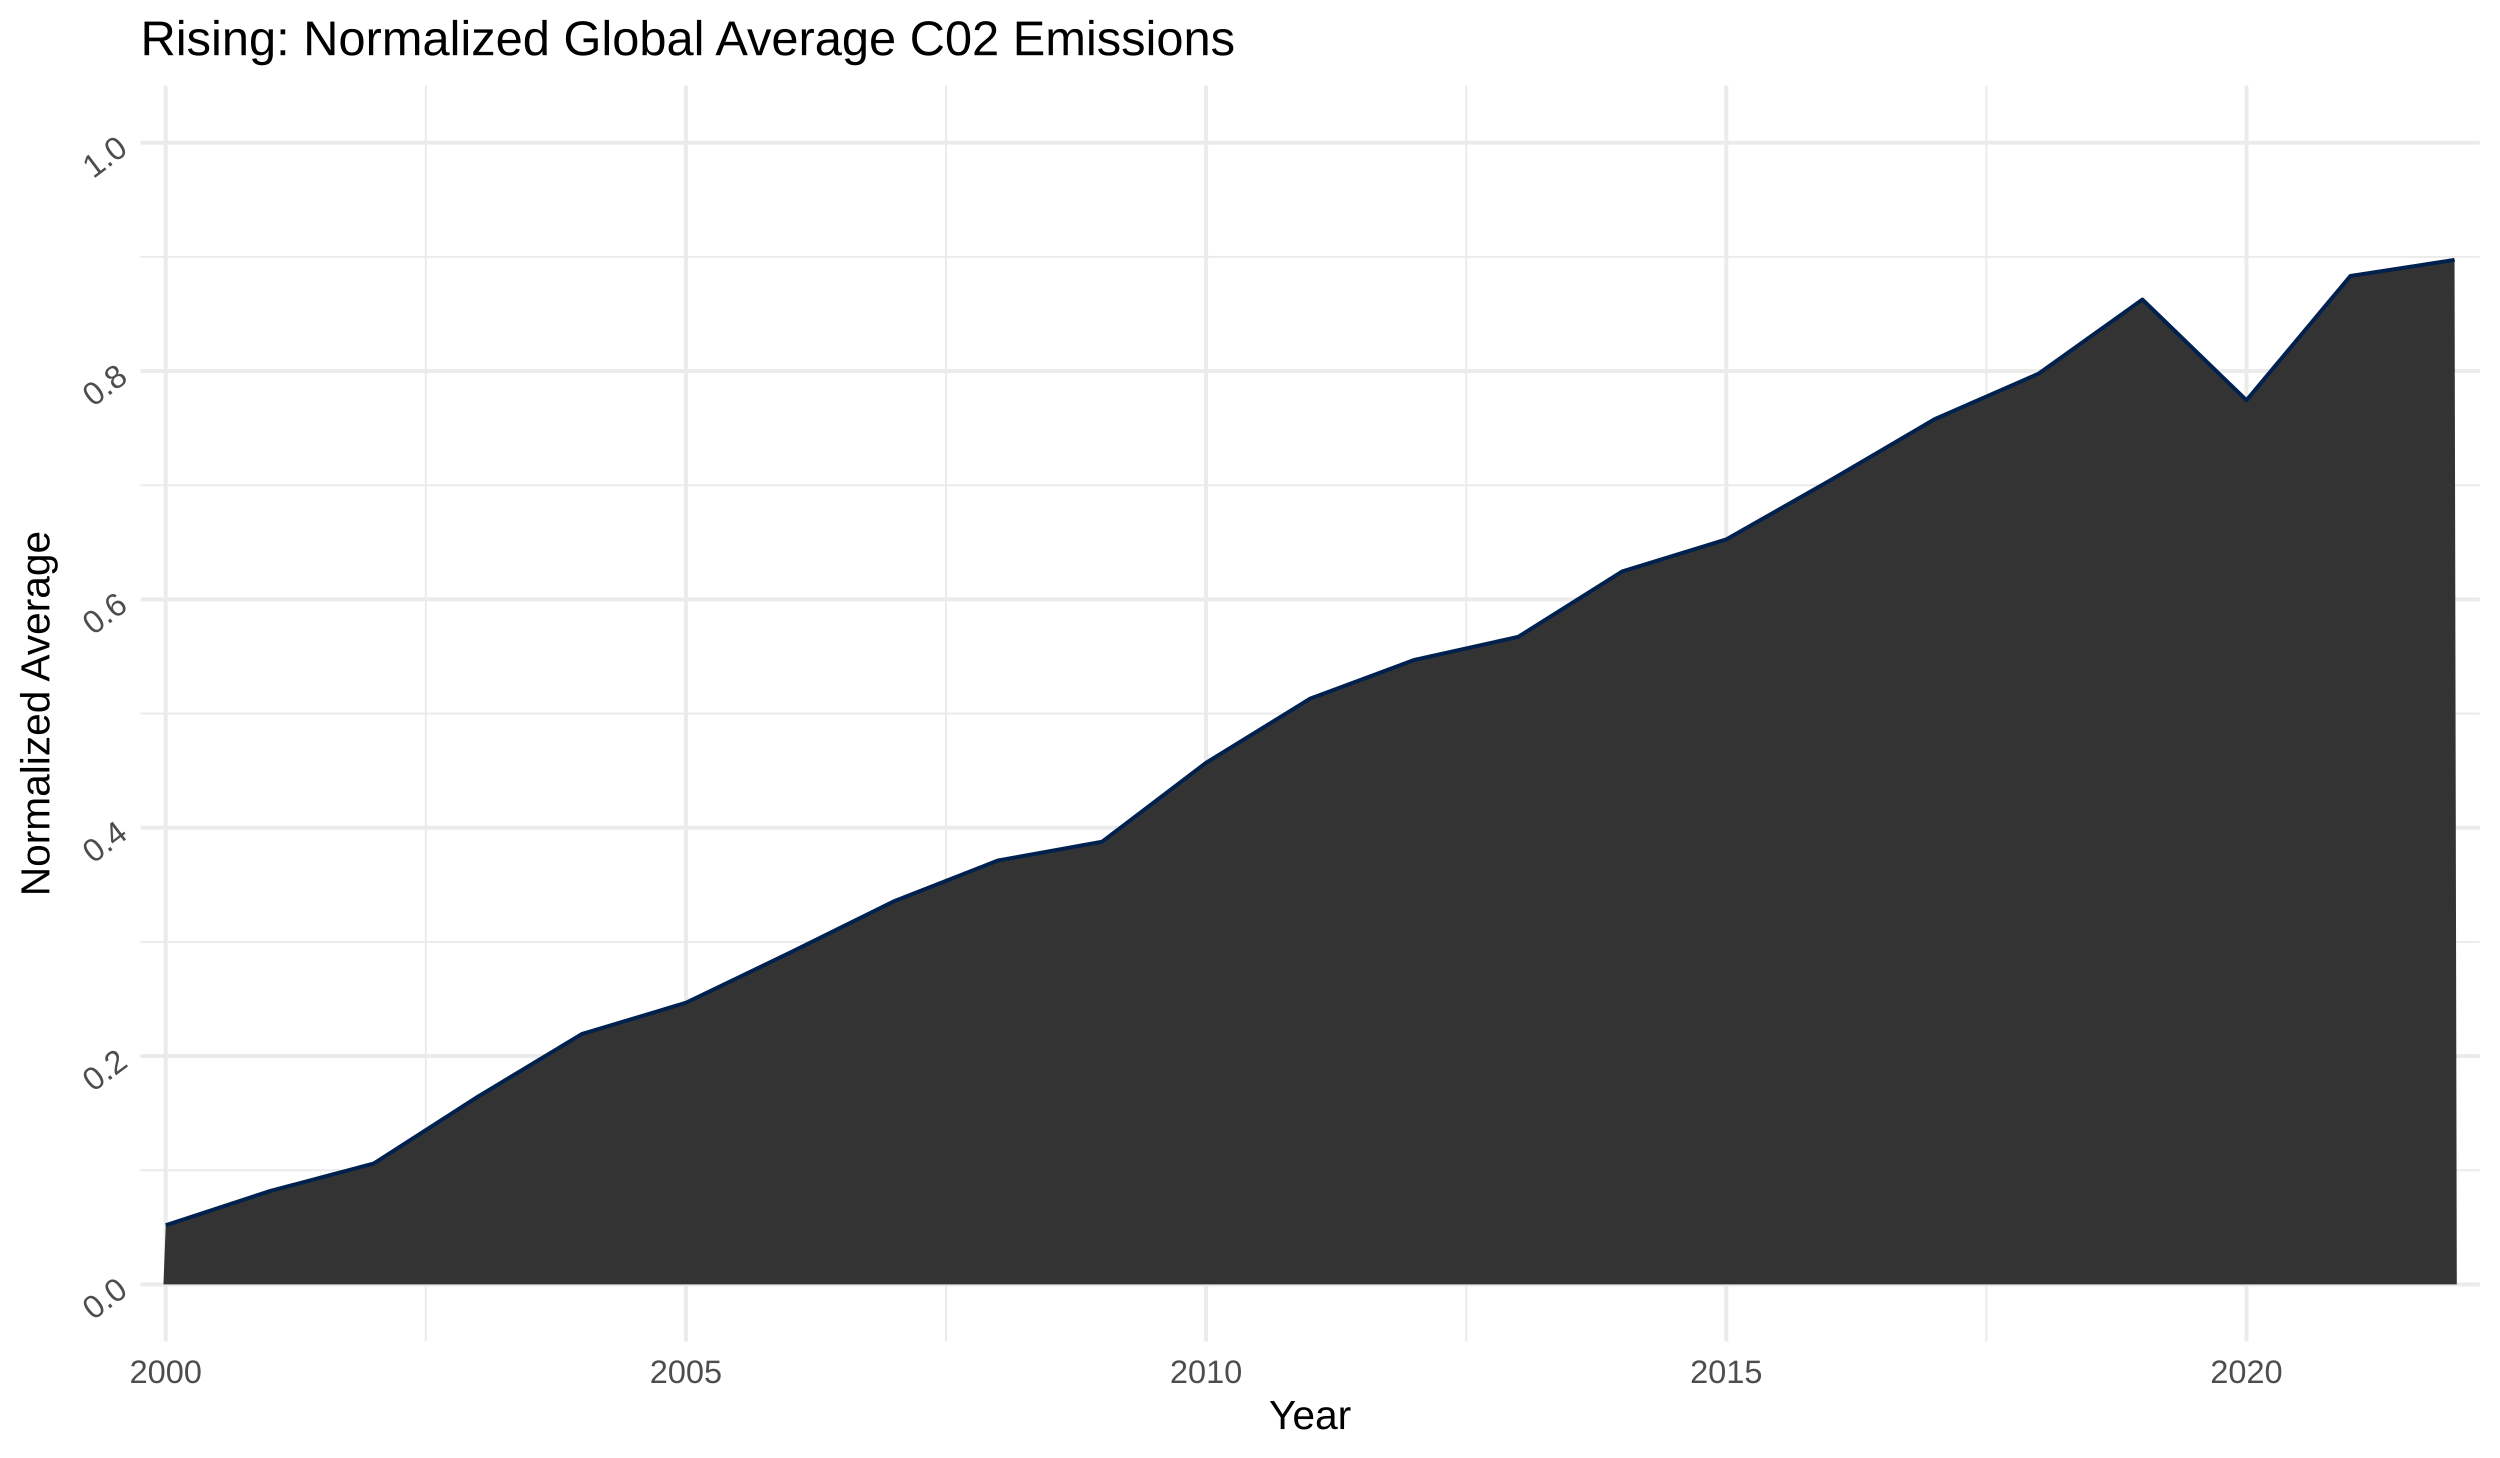
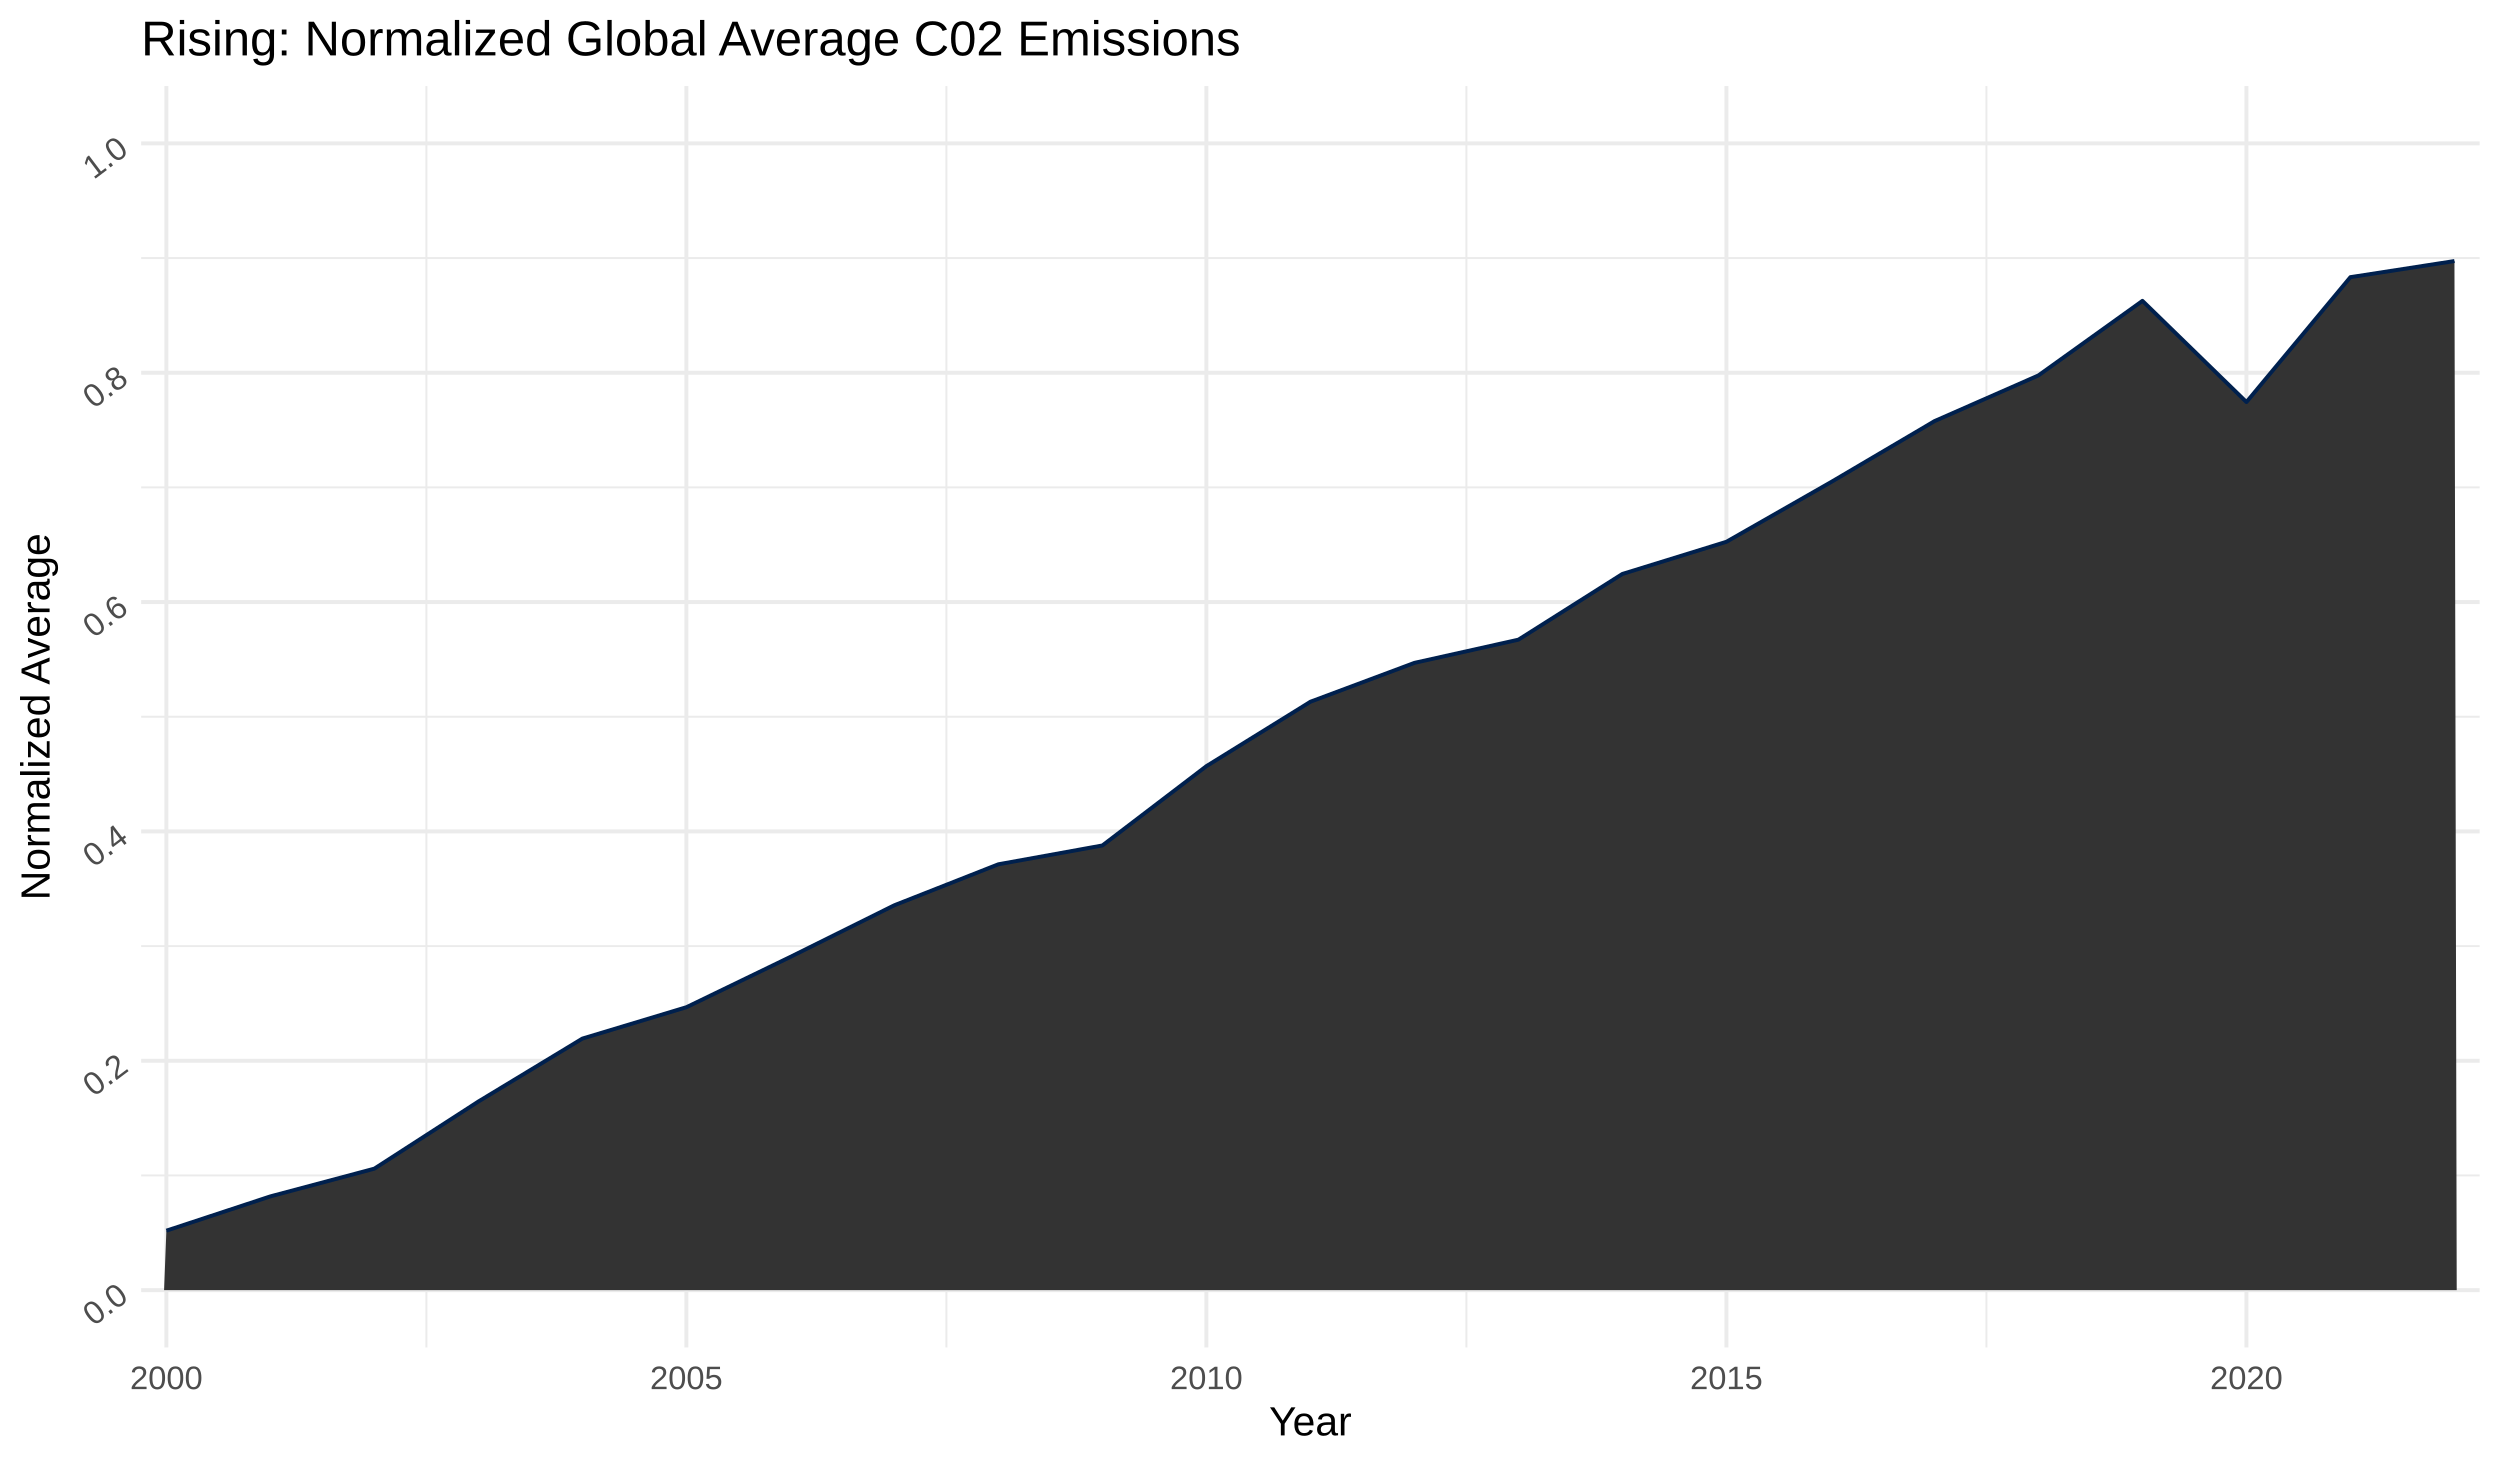
- <svg xmlns="http://www.w3.org/2000/svg" class="svglite" width="676.50pt" height="394.50pt" viewBox="0 0 676.50 394.50">
+ <svg xmlns="http://www.w3.org/2000/svg" class="svglite" width="673.50pt" height="394.50pt" viewBox="0 0 673.50 394.50">
  <defs>
    <style type="text/css">
    .svglite line, .svglite polyline, .svglite polygon, .svglite path, .svglite rect, .svglite circle {
      fill: none;
      stroke: #000000;
      stroke-linecap: round;
      stroke-linejoin: round;
      stroke-miterlimit: 10.00;
    }
    .svglite text {
      white-space: pre;
    }
  </style>
  </defs>
  <rect width="100%" height="100%" style="stroke: none; fill: none;" />
  <defs>
-     <clipPath id="cpMC4wMHw2NzYuNTB8MC4wMHwzOTQuNTA=">
-       <rect x="0.00" y="0.00" width="676.50" height="394.50" />
+     <clipPath id="cpMC4wMHw2NzMuNTB8MC4wMHwzOTQuNTA=">
+       <rect x="0.00" y="0.00" width="673.50" height="394.50" />
    </clipPath>
  </defs>
-   <g clip-path="url(#cpMC4wMHw2NzYuNTB8MC4wMHwzOTQuNTA=)">
+   <g clip-path="url(#cpMC4wMHw2NzMuNTB8MC4wMHwzOTQuNTA=)">
</g>
  <defs>
-     <clipPath id="cpMzguMDN8NjcxLjAyfDIzLjE4fDM2My4wMA==">
-       <rect x="38.03" y="23.18" width="632.99" height="339.83" />
+     <clipPath id="cpMzguMDN8NjY4LjAyfDIzLjE4fDM2My4wMA==">
+       <rect x="38.03" y="23.18" width="629.99" height="339.83" />
    </clipPath>
  </defs>
-   <g clip-path="url(#cpMzguMDN8NjcxLjAyfDIzLjE4fDM2My4wMA==)">
-     <polyline points="38.03,316.66 671.02,316.66 " style="stroke-width: 0.53; stroke: #EBEBEB; stroke-linecap: butt;" />
-     <polyline points="38.03,254.88 671.02,254.88 " style="stroke-width: 0.53; stroke: #EBEBEB; stroke-linecap: butt;" />
-     <polyline points="38.03,193.09 671.02,193.09 " style="stroke-width: 0.53; stroke: #EBEBEB; stroke-linecap: butt;" />
-     <polyline points="38.03,131.30 671.02,131.30 " style="stroke-width: 0.53; stroke: #EBEBEB; stroke-linecap: butt;" />
-     <polyline points="38.03,69.52 671.02,69.52 " style="stroke-width: 0.53; stroke: #EBEBEB; stroke-linecap: butt;" />
-     <polyline points="115.23,363.00 115.23,23.18 " style="stroke-width: 0.53; stroke: #EBEBEB; stroke-linecap: butt;" />
-     <polyline points="255.99,363.00 255.99,23.18 " style="stroke-width: 0.53; stroke: #EBEBEB; stroke-linecap: butt;" />
-     <polyline points="396.75,363.00 396.75,23.18 " style="stroke-width: 0.53; stroke: #EBEBEB; stroke-linecap: butt;" />
-     <polyline points="537.51,363.00 537.51,23.18 " style="stroke-width: 0.53; stroke: #EBEBEB; stroke-linecap: butt;" />
-     <polyline points="38.03,347.56 671.02,347.56 " style="stroke-width: 1.07; stroke: #EBEBEB; stroke-linecap: butt;" />
-     <polyline points="38.03,285.77 671.02,285.77 " style="stroke-width: 1.07; stroke: #EBEBEB; stroke-linecap: butt;" />
-     <polyline points="38.03,223.98 671.02,223.98 " style="stroke-width: 1.07; stroke: #EBEBEB; stroke-linecap: butt;" />
-     <polyline points="38.03,162.20 671.02,162.20 " style="stroke-width: 1.07; stroke: #EBEBEB; stroke-linecap: butt;" />
-     <polyline points="38.03,100.41 671.02,100.41 " style="stroke-width: 1.07; stroke: #EBEBEB; stroke-linecap: butt;" />
-     <polyline points="38.03,38.62 671.02,38.62 " style="stroke-width: 1.07; stroke: #EBEBEB; stroke-linecap: butt;" />
-     <polyline points="44.85,363.00 44.85,23.18 " style="stroke-width: 1.07; stroke: #EBEBEB; stroke-linecap: butt;" />
-     <polyline points="185.61,363.00 185.61,23.18 " style="stroke-width: 1.07; stroke: #EBEBEB; stroke-linecap: butt;" />
-     <polyline points="326.37,363.00 326.37,23.18 " style="stroke-width: 1.07; stroke: #EBEBEB; stroke-linecap: butt;" />
-     <polyline points="467.13,363.00 467.13,23.18 " style="stroke-width: 1.07; stroke: #EBEBEB; stroke-linecap: butt;" />
-     <polyline points="607.89,363.00 607.89,23.18 " style="stroke-width: 1.07; stroke: #EBEBEB; stroke-linecap: butt;" />
-     <polygon points="44.85,331.54 45.47,331.34 72.38,322.51 73.00,322.31 73.62,322.14 100.54,315.00 101.16,314.83 101.77,314.44 128.69,297.15 129.31,296.75 129.93,296.38 156.84,280.17 157.46,279.80 158.08,279.61 184.99,271.53 185.61,271.35 186.23,271.05 213.14,258.09 213.76,257.79 214.38,257.48 241.30,244.18 241.92,243.88 242.53,243.63 269.45,233.08 270.07,232.84 270.69,232.73 297.60,227.88 298.22,227.77 298.84,227.30 325.75,206.87 326.37,206.40 326.99,206.02 353.90,189.44 354.52,189.05 355.14,188.82 382.06,178.81 382.68,178.58 383.29,178.44 410.21,172.47 410.83,172.33 411.45,171.94 438.36,155.01 438.98,154.62 439.60,154.43 466.51,146.15 467.13,145.96 467.75,145.61 494.66,130.32 495.28,129.97 495.90,129.61 522.82,113.83 523.44,113.46 524.05,113.19 550.97,101.41 551.59,101.14 552.21,100.70 579.12,81.50 579.74,81.05 580.36,81.65 607.27,107.71 607.89,108.31 608.51,107.57 635.42,75.40 636.04,74.66 636.66,74.57 663.58,70.42 664.20,70.32 664.81,347.56 664.20,347.56 663.58,347.56 636.66,347.56 636.04,347.56 635.42,347.56 608.51,347.56 607.89,347.56 607.27,347.56 580.36,347.56 579.74,347.56 579.12,347.56 552.21,347.56 551.59,347.56 550.97,347.56 524.05,347.56 523.44,347.56 522.82,347.56 495.90,347.56 495.28,347.56 494.66,347.56 467.75,347.56 467.13,347.56 466.51,347.56 439.60,347.56 438.98,347.56 438.36,347.56 411.45,347.56 410.83,347.56 410.21,347.56 383.29,347.56 382.68,347.56 382.06,347.56 355.14,347.56 354.52,347.56 353.90,347.56 326.99,347.56 326.37,347.56 325.75,347.56 298.84,347.56 298.22,347.56 297.60,347.56 270.69,347.56 270.07,347.56 269.45,347.56 242.53,347.56 241.92,347.56 241.30,347.56 214.38,347.56 213.76,347.56 213.14,347.56 186.23,347.56 185.61,347.56 184.99,347.56 158.08,347.56 157.46,347.56 156.84,347.56 129.93,347.56 129.31,347.56 128.69,347.56 101.77,347.56 101.16,347.56 100.54,347.56 73.62,347.56 73.00,347.56 72.38,347.56 45.47,347.56 44.85,347.56 44.23,347.56 " style="stroke-width: 0.00; stroke: none; stroke-linecap: butt; fill: #333333;" />
-     <polyline points="44.85,331.54 45.47,331.34 72.38,322.51 73.00,322.31 73.62,322.14 100.54,315.00 101.16,314.83 101.77,314.44 128.69,297.15 129.31,296.75 129.93,296.38 156.84,280.17 157.46,279.80 158.08,279.61 184.99,271.53 185.61,271.35 186.23,271.05 213.14,258.09 213.76,257.79 214.38,257.48 241.30,244.18 241.92,243.88 242.53,243.63 269.45,233.08 270.07,232.84 270.69,232.73 297.60,227.88 298.22,227.77 298.84,227.30 325.75,206.87 326.37,206.40 326.99,206.02 353.90,189.44 354.52,189.05 355.14,188.82 382.06,178.81 382.68,178.58 383.29,178.44 410.21,172.47 410.83,172.33 411.45,171.94 438.36,155.01 438.98,154.62 439.60,154.43 466.51,146.15 467.13,145.96 467.75,145.61 494.66,130.32 495.28,129.97 495.90,129.61 522.82,113.83 523.44,113.46 524.05,113.19 550.97,101.41 551.59,101.14 552.21,100.70 579.12,81.50 579.74,81.05 580.36,81.65 607.27,107.71 607.89,108.31 608.51,107.57 635.42,75.40 636.04,74.66 636.66,74.57 663.58,70.42 664.20,70.32 " style="stroke-width: 1.07; stroke: #00204D; stroke-linecap: butt;" />
+   <g clip-path="url(#cpMzguMDN8NjY4LjAyfDIzLjE4fDM2My4wMA==)">
+     <polyline points="38.03,316.66 668.02,316.66 " style="stroke-width: 0.53; stroke: #EBEBEB; stroke-linecap: butt;" />
+     <polyline points="38.03,254.88 668.02,254.88 " style="stroke-width: 0.53; stroke: #EBEBEB; stroke-linecap: butt;" />
+     <polyline points="38.03,193.09 668.02,193.09 " style="stroke-width: 0.53; stroke: #EBEBEB; stroke-linecap: butt;" />
+     <polyline points="38.03,131.30 668.02,131.30 " style="stroke-width: 0.53; stroke: #EBEBEB; stroke-linecap: butt;" />
+     <polyline points="38.03,69.52 668.02,69.52 " style="stroke-width: 0.53; stroke: #EBEBEB; stroke-linecap: butt;" />
+     <polyline points="114.87,363.00 114.87,23.18 " style="stroke-width: 0.53; stroke: #EBEBEB; stroke-linecap: butt;" />
+     <polyline points="254.96,363.00 254.96,23.18 " style="stroke-width: 0.53; stroke: #EBEBEB; stroke-linecap: butt;" />
+     <polyline points="395.05,363.00 395.05,23.18 " style="stroke-width: 0.53; stroke: #EBEBEB; stroke-linecap: butt;" />
+     <polyline points="535.14,363.00 535.14,23.18 " style="stroke-width: 0.53; stroke: #EBEBEB; stroke-linecap: butt;" />
+     <polyline points="38.03,347.56 668.02,347.56 " style="stroke-width: 1.07; stroke: #EBEBEB; stroke-linecap: butt;" />
+     <polyline points="38.03,285.77 668.02,285.77 " style="stroke-width: 1.07; stroke: #EBEBEB; stroke-linecap: butt;" />
+     <polyline points="38.03,223.98 668.02,223.98 " style="stroke-width: 1.07; stroke: #EBEBEB; stroke-linecap: butt;" />
+     <polyline points="38.03,162.20 668.02,162.20 " style="stroke-width: 1.07; stroke: #EBEBEB; stroke-linecap: butt;" />
+     <polyline points="38.03,100.41 668.02,100.41 " style="stroke-width: 1.07; stroke: #EBEBEB; stroke-linecap: butt;" />
+     <polyline points="38.03,38.62 668.02,38.62 " style="stroke-width: 1.07; stroke: #EBEBEB; stroke-linecap: butt;" />
+     <polyline points="44.82,363.00 44.82,23.18 " style="stroke-width: 1.07; stroke: #EBEBEB; stroke-linecap: butt;" />
+     <polyline points="184.91,363.00 184.91,23.18 " style="stroke-width: 1.07; stroke: #EBEBEB; stroke-linecap: butt;" />
+     <polyline points="325.00,363.00 325.00,23.18 " style="stroke-width: 1.07; stroke: #EBEBEB; stroke-linecap: butt;" />
+     <polyline points="465.10,363.00 465.10,23.18 " style="stroke-width: 1.07; stroke: #EBEBEB; stroke-linecap: butt;" />
+     <polyline points="605.19,363.00 605.19,23.18 " style="stroke-width: 1.07; stroke: #EBEBEB; stroke-linecap: butt;" />
+     <polygon points="44.82,331.54 45.44,331.34 72.22,322.51 72.84,322.31 73.45,322.14 100.24,315.00 100.86,314.83 101.47,314.44 128.26,297.15 128.87,296.75 129.49,296.38 156.28,280.17 156.89,279.80 157.51,279.61 184.30,271.53 184.91,271.35 185.53,271.05 212.31,258.09 212.93,257.79 213.55,257.48 240.33,244.18 240.95,243.88 241.57,243.63 268.35,233.08 268.97,232.84 269.58,232.73 296.37,227.88 296.99,227.77 297.60,227.30 324.39,206.87 325.00,206.40 325.62,206.02 352.41,189.44 353.02,189.05 353.64,188.82 380.43,178.81 381.04,178.58 381.66,178.44 408.44,172.47 409.06,172.33 409.68,171.94 436.46,155.01 437.08,154.62 437.70,154.43 464.48,146.15 465.10,145.96 465.71,145.61 492.50,130.32 493.12,129.97 493.73,129.61 520.52,113.83 521.13,113.46 521.75,113.19 548.54,101.41 549.15,101.14 549.77,100.70 576.56,81.50 577.17,81.05 577.79,81.65 604.57,107.71 605.19,108.31 605.81,107.57 632.59,75.40 633.21,74.66 633.83,74.57 660.61,70.42 661.23,70.32 661.84,347.56 661.23,347.56 660.61,347.56 633.83,347.56 633.21,347.56 632.59,347.56 605.81,347.56 605.19,347.56 604.57,347.56 577.79,347.56 577.17,347.56 576.56,347.56 549.77,347.56 549.15,347.56 548.54,347.56 521.75,347.56 521.13,347.56 520.52,347.56 493.73,347.56 493.12,347.56 492.50,347.56 465.71,347.56 465.10,347.56 464.48,347.56 437.70,347.56 437.08,347.56 436.46,347.56 409.68,347.56 409.06,347.56 408.44,347.56 381.66,347.56 381.04,347.56 380.43,347.56 353.64,347.56 353.02,347.56 352.41,347.56 325.62,347.56 325.00,347.56 324.39,347.56 297.60,347.56 296.99,347.56 296.37,347.56 269.58,347.56 268.97,347.56 268.35,347.56 241.57,347.56 240.95,347.56 240.33,347.56 213.55,347.56 212.93,347.56 212.31,347.56 185.53,347.56 184.91,347.56 184.30,347.56 157.51,347.56 156.89,347.56 156.28,347.56 129.49,347.56 128.87,347.56 128.26,347.56 101.47,347.56 100.86,347.56 100.24,347.56 73.45,347.56 72.84,347.56 72.22,347.56 45.44,347.56 44.82,347.56 44.20,347.56 " style="stroke-width: 0.00; stroke: none; stroke-linecap: butt; fill: #333333;" />
+     <polyline points="44.82,331.54 45.44,331.34 72.22,322.51 72.84,322.31 73.45,322.14 100.24,315.00 100.86,314.83 101.47,314.44 128.26,297.15 128.87,296.75 129.49,296.38 156.28,280.17 156.89,279.80 157.51,279.61 184.30,271.53 184.91,271.35 185.53,271.05 212.31,258.09 212.93,257.79 213.55,257.48 240.33,244.18 240.95,243.88 241.57,243.63 268.35,233.08 268.97,232.84 269.58,232.73 296.37,227.88 296.99,227.77 297.60,227.30 324.39,206.87 325.00,206.40 325.62,206.02 352.41,189.44 353.02,189.05 353.64,188.82 380.43,178.81 381.04,178.58 381.66,178.44 408.44,172.47 409.06,172.33 409.68,171.94 436.46,155.01 437.08,154.62 437.70,154.43 464.48,146.15 465.10,145.96 465.71,145.61 492.50,130.32 493.12,129.97 493.73,129.61 520.52,113.83 521.13,113.46 521.75,113.19 548.54,101.41 549.15,101.14 549.77,100.70 576.56,81.50 577.17,81.05 577.79,81.65 604.57,107.71 605.19,108.31 605.81,107.57 632.59,75.40 633.21,74.66 633.83,74.57 660.61,70.42 661.23,70.32 " style="stroke-width: 1.07; stroke: #00204D; stroke-linecap: butt;" />
  </g>
-   <g clip-path="url(#cpMC4wMHw2NzYuNTB8MC4wMHwzOTQuNTA=)">
+   <g clip-path="url(#cpMC4wMHw2NzMuNTB8MC4wMHwzOTQuNTA=)">
    <text transform="translate(34.99,350.07) rotate(-37)" text-anchor="end" style="font-size: 8.80px;fill: #4D4D4D; font-family: &quot;Arial&quot;;" textLength="12.24px" lengthAdjust="spacingAndGlyphs">0.0</text>
    <text transform="translate(34.99,288.29) rotate(-37)" text-anchor="end" style="font-size: 8.80px;fill: #4D4D4D; font-family: &quot;Arial&quot;;" textLength="12.24px" lengthAdjust="spacingAndGlyphs">0.2</text>
    <text transform="translate(34.99,226.50) rotate(-37)" text-anchor="end" style="font-size: 8.80px;fill: #4D4D4D; font-family: &quot;Arial&quot;;" textLength="12.24px" lengthAdjust="spacingAndGlyphs">0.4</text>
    <text transform="translate(34.99,164.71) rotate(-37)" text-anchor="end" style="font-size: 8.80px;fill: #4D4D4D; font-family: &quot;Arial&quot;;" textLength="12.24px" lengthAdjust="spacingAndGlyphs">0.6</text>
    <text transform="translate(34.99,102.93) rotate(-37)" text-anchor="end" style="font-size: 8.80px;fill: #4D4D4D; font-family: &quot;Arial&quot;;" textLength="12.24px" lengthAdjust="spacingAndGlyphs">0.8</text>
    <text transform="translate(34.99,41.14) rotate(-37)" text-anchor="end" style="font-size: 8.80px;fill: #4D4D4D; font-family: &quot;Arial&quot;;" textLength="12.24px" lengthAdjust="spacingAndGlyphs">1.0</text>
-     <text x="44.85" y="374.24" text-anchor="middle" style="font-size: 8.80px;fill: #4D4D4D; font-family: &quot;Arial&quot;;" textLength="19.58px" lengthAdjust="spacingAndGlyphs">2000</text>
-     <text x="185.61" y="374.24" text-anchor="middle" style="font-size: 8.80px;fill: #4D4D4D; font-family: &quot;Arial&quot;;" textLength="19.58px" lengthAdjust="spacingAndGlyphs">2005</text>
-     <text x="326.37" y="374.24" text-anchor="middle" style="font-size: 8.80px;fill: #4D4D4D; font-family: &quot;Arial&quot;;" textLength="19.58px" lengthAdjust="spacingAndGlyphs">2010</text>
-     <text x="467.13" y="374.24" text-anchor="middle" style="font-size: 8.80px;fill: #4D4D4D; font-family: &quot;Arial&quot;;" textLength="19.58px" lengthAdjust="spacingAndGlyphs">2015</text>
-     <text x="607.89" y="374.24" text-anchor="middle" style="font-size: 8.80px;fill: #4D4D4D; font-family: &quot;Arial&quot;;" textLength="19.58px" lengthAdjust="spacingAndGlyphs">2020</text>
-     <text x="354.52" y="386.70" text-anchor="middle" style="font-size: 11.00px; font-family: &quot;Arial&quot;;" textLength="22.23px" lengthAdjust="spacingAndGlyphs">Year</text>
+     <text x="44.82" y="374.24" text-anchor="middle" style="font-size: 8.80px;fill: #4D4D4D; font-family: &quot;Arial&quot;;" textLength="19.58px" lengthAdjust="spacingAndGlyphs">2000</text>
+     <text x="184.91" y="374.24" text-anchor="middle" style="font-size: 8.80px;fill: #4D4D4D; font-family: &quot;Arial&quot;;" textLength="19.58px" lengthAdjust="spacingAndGlyphs">2005</text>
+     <text x="325.00" y="374.24" text-anchor="middle" style="font-size: 8.80px;fill: #4D4D4D; font-family: &quot;Arial&quot;;" textLength="19.58px" lengthAdjust="spacingAndGlyphs">2010</text>
+     <text x="465.10" y="374.24" text-anchor="middle" style="font-size: 8.80px;fill: #4D4D4D; font-family: &quot;Arial&quot;;" textLength="19.58px" lengthAdjust="spacingAndGlyphs">2015</text>
+     <text x="605.19" y="374.24" text-anchor="middle" style="font-size: 8.80px;fill: #4D4D4D; font-family: &quot;Arial&quot;;" textLength="19.58px" lengthAdjust="spacingAndGlyphs">2020</text>
+     <text x="353.02" y="386.70" text-anchor="middle" style="font-size: 11.00px; font-family: &quot;Arial&quot;;" textLength="22.23px" lengthAdjust="spacingAndGlyphs">Year</text>
    <text transform="translate(13.36,193.09) rotate(-90)" text-anchor="middle" style="font-size: 11.00px; font-family: &quot;Arial&quot;;" textLength="98.87px" lengthAdjust="spacingAndGlyphs">Normalized Average</text>
    <text x="38.03" y="14.93" style="font-size: 13.20px; font-family: &quot;Arial&quot;;" textLength="295.96px" lengthAdjust="spacingAndGlyphs">Rising: Normalized Global Average C02 Emissions</text>
  </g>
</svg>
